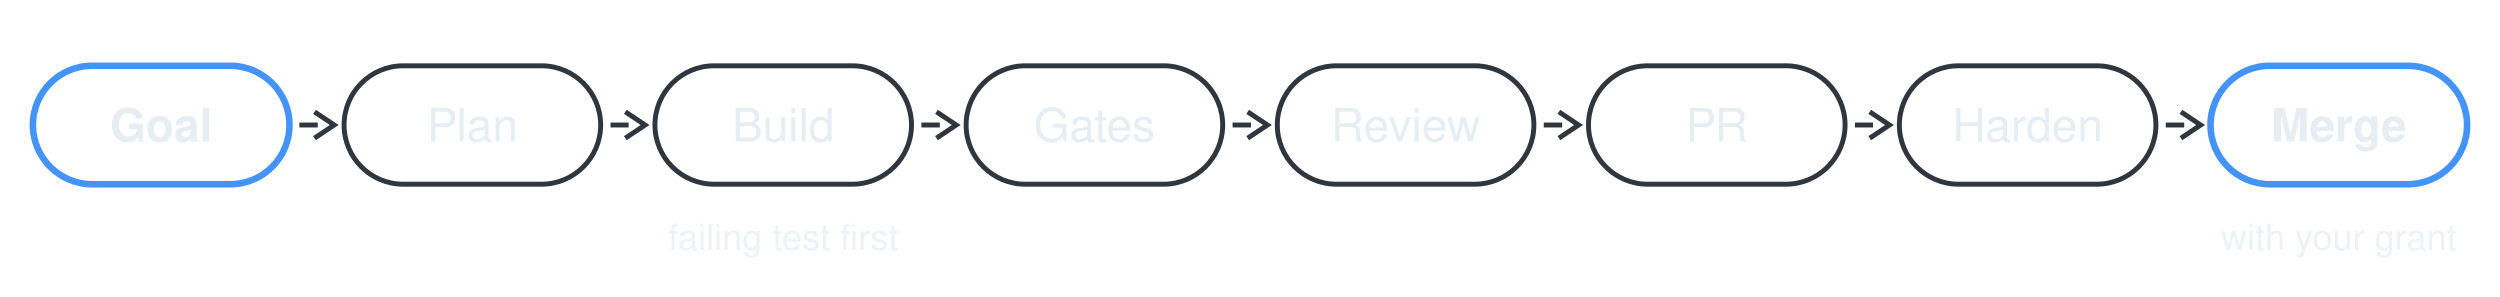
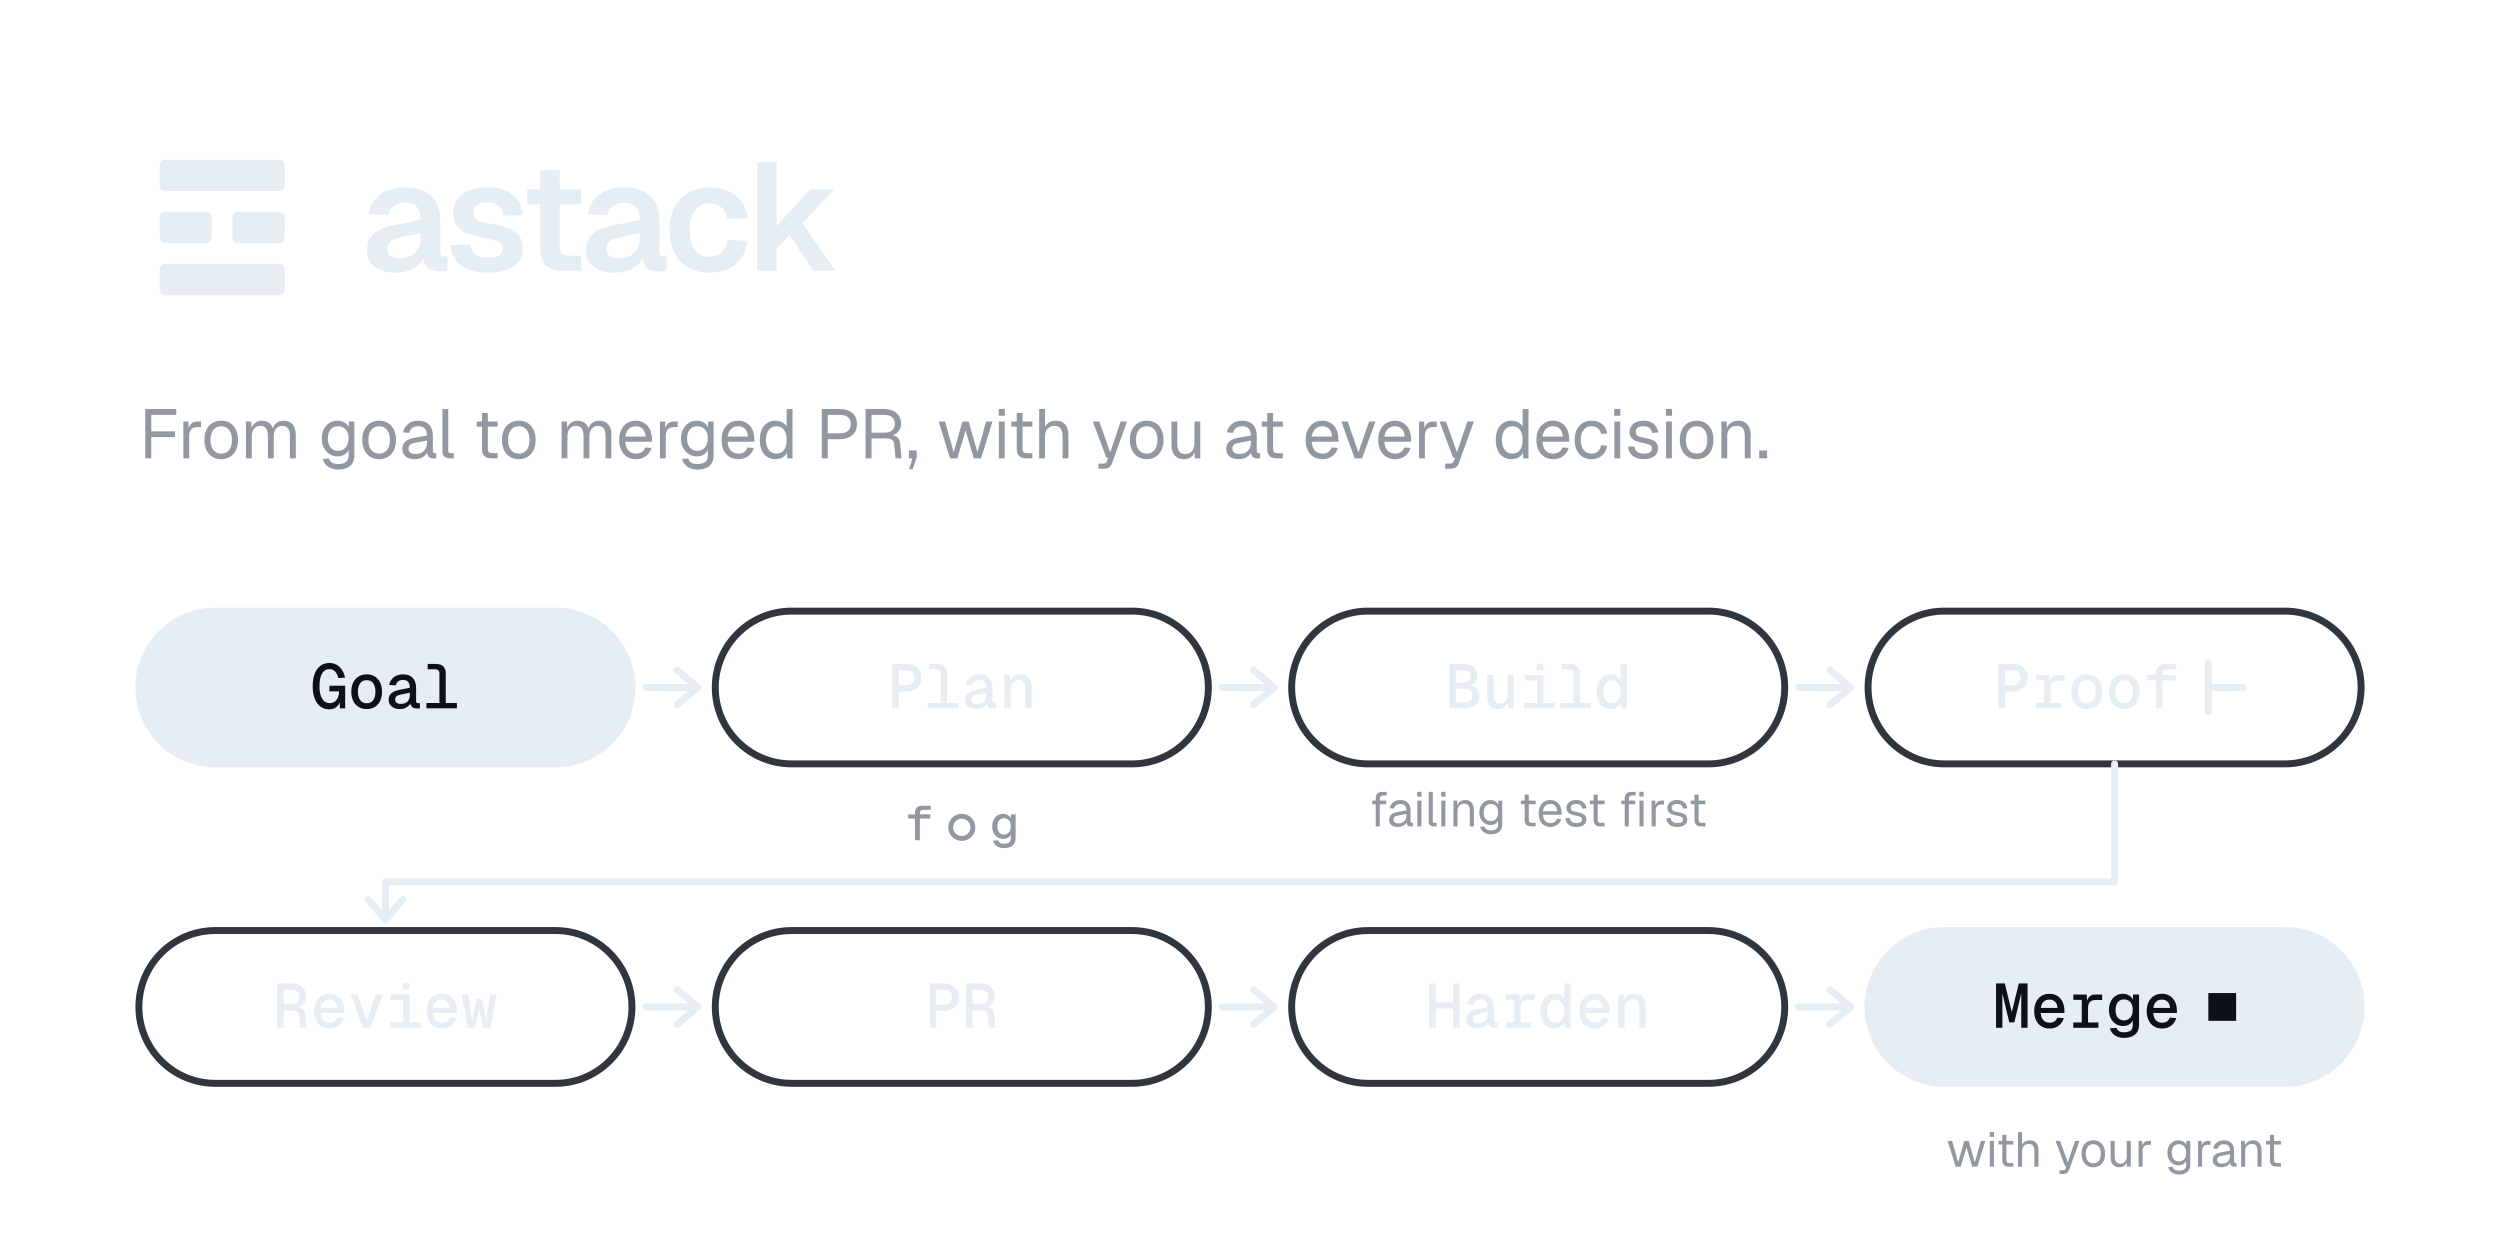
- <svg xmlns="http://www.w3.org/2000/svg" viewBox="0 0 760 90" width="760" height="90" font-family="ui-sans-serif,-apple-system,Segoe UI,Helvetica,Arial,sans-serif">
-   <rect x="10.0" y="20" width="78" height="36" rx="18" fill="none" stroke="#4493f8" stroke-width="2" />
-   <text x="49.0" y="43" text-anchor="middle" font-size="14" font-weight="600" fill="#e6edf3">Goal</text>
-   <path d="M91.0 38H96.6" stroke="#30363d" stroke-width="1.5" />
-   <path d="M95.6 34L101.6 38L95.6 42" fill="none" stroke="#30363d" stroke-width="1.5" />
-   <rect x="104.6" y="20" width="78" height="36" rx="18" fill="none" stroke="#30363d" stroke-width="1.5" />
-   <text x="143.6" y="43" text-anchor="middle" font-size="14" font-weight="400" fill="#e6edf3">Plan</text>
-   <path d="M185.6 38H191.1" stroke="#30363d" stroke-width="1.5" />
-   <path d="M190.1 34L196.1 38L190.1 42" fill="none" stroke="#30363d" stroke-width="1.5" />
-   <rect x="199.1" y="20" width="78" height="36" rx="18" fill="none" stroke="#30363d" stroke-width="1.5" />
-   <text x="238.1" y="43" text-anchor="middle" font-size="14" font-weight="400" fill="#e6edf3">Build</text>
-   <path d="M280.1 38H285.7" stroke="#30363d" stroke-width="1.5" />
-   <path d="M284.7 34L290.7 38L284.7 42" fill="none" stroke="#30363d" stroke-width="1.5" />
-   <rect x="293.7" y="20" width="78" height="36" rx="18" fill="none" stroke="#30363d" stroke-width="1.5" />
-   <text x="332.7" y="43" text-anchor="middle" font-size="14" font-weight="400" fill="#e6edf3">Gates</text>
-   <path d="M374.7 38H380.3" stroke="#30363d" stroke-width="1.5" />
-   <path d="M379.3 34L385.3 38L379.3 42" fill="none" stroke="#30363d" stroke-width="1.5" />
-   <rect x="388.3" y="20" width="78" height="36" rx="18" fill="none" stroke="#30363d" stroke-width="1.5" />
-   <text x="427.3" y="43" text-anchor="middle" font-size="14" font-weight="400" fill="#e6edf3">Review</text>
-   <path d="M469.3 38H474.9" stroke="#30363d" stroke-width="1.5" />
-   <path d="M473.9 34L479.9 38L473.9 42" fill="none" stroke="#30363d" stroke-width="1.5" />
-   <rect x="482.9" y="20" width="78" height="36" rx="18" fill="none" stroke="#30363d" stroke-width="1.5" />
-   <text x="521.9" y="43" text-anchor="middle" font-size="14" font-weight="400" fill="#e6edf3">PR</text>
-   <path d="M563.9 38H569.4" stroke="#30363d" stroke-width="1.5" />
-   <path d="M568.4 34L574.4 38L568.4 42" fill="none" stroke="#30363d" stroke-width="1.5" />
-   <rect x="577.4" y="20" width="78" height="36" rx="18" fill="none" stroke="#30363d" stroke-width="1.5" />
-   <text x="616.4" y="43" text-anchor="middle" font-size="14" font-weight="400" fill="#e6edf3">Harden</text>
-   <path d="M658.4 38H664.0" stroke="#30363d" stroke-width="1.5" />
-   <path d="M663.0 34L669.0 38L663.0 42" fill="none" stroke="#30363d" stroke-width="1.5" />
-   <rect x="672.0" y="20" width="78" height="36" rx="18" fill="none" stroke="#4493f8" stroke-width="2" />
-   <text x="711.0" y="43" text-anchor="middle" font-size="14" font-weight="600" fill="#e6edf3">Merge</text>
-   <text x="238.1" y="76" text-anchor="middle" font-size="11" fill="#e6edf3" opacity="0.7">failing test first</text>
-   <text x="711.0" y="76" text-anchor="middle" font-size="11" fill="#e6edf3" opacity="0.7">with your grant</text>
+ <svg xmlns="http://www.w3.org/2000/svg" width="720" height="360" viewBox="0 0 720 360">
+   <defs>
+     <path id="a" d="M225 12q-84 0-135-38T39-134q0-69 43-108t131-56l177-35q0-114-103-114-46 0-73 22-27 21-36 61l-130-6q16-84 78-130t161-46q114 0 173 58 58 57 58 164v194q0 21 8 29 7 8 22 8h17V0q-17 4-47 4-43 0-73-18t-38-67v-1q-20 42-68 68-49 26-114 26m26-93q64 0 102-37 37-37 37-98v-30l-138 28q-43 9-61 27-19 17-19 45 0 65 79 65" />
+     <path id="b" d="M287 12q-122 0-182-51T39-168l131-6q7 42 34 65 26 23 84 23 45 0 69-14 23-15 23-46 0-18-8-30-9-12-33-21-25-9-72-18-81-14-127-34-46-21-64-52-19-31-19-77 0-74 58-121 57-47 168-47 77 0 127 25 49 24 75 65 25 40 29 90l-130 6q-2-38-26-63t-77-25q-45 0-68 18-24 18-24 48 0 32 23 48 22 15 82 25 82 12 130 33t69 53q20 31 20 75 0 77-61 119-62 41-165 41" />
+     <path id="c" d="M398 0H284q-80 0-117-36-38-37-38-117v-282H45v-99h84v-125h128v125h141v99H257v270q0 38 17 52 16 14 49 14h75Z" />
+     <path id="d" d="M302 12q-80 0-139-34-59-35-91-98-33-63-33-147t33-147q32-63 91-97 59-35 139-35 102 0 170 53 67 53 79 148l-132 7q-8-51-39-77-32-27-78-27-62 0-96 46t-34 129 34 129 96 46q47 0 79-27 31-27 38-84l132 6q-11 96-78 153-68 56-171 56" />
+     <path id="e" d="M198 0H70v-710h128v417l219-241h158L366-312 582 0H438L282-236l-84 89Z" />
+     <path id="f" d="M178 0H92v-710h446v84H178v238h342v82H178Z" />
+     <path id="g" d="M164 0H80v-530h74l3 98q27-98 126-98h52v80h-51q-120 0-120 130Z" />
+     <path id="h" d="M287 12q-73 0-128-34t-85-96q-30-63-30-147 0-85 30-147t85-96 128-34 128 34q54 34 84 96t30 147q0 84-30 147-30 62-84 96-55 34-128 34m0-80q73 0 114-52 40-53 40-145t-40-144q-41-53-114-53t-114 53q-41 52-41 144t41 145q41 52 114 52" />
+     <path id="i" d="M164 0H80v-530h77l2 93q20-49 59-77t90-28q60 0 101 29t58 82q17-53 57-82t98-29q85 0 130 53 45 52 45 148V0h-84v-323q0-145-111-145-55 0-88 40-34 40-34 111V0h-84v-317q0-71-25-111t-84-40q-55 0-89 40t-34 111Z" />
+     <path id="j" d="M281 162q-85 0-145-42T59 8l88-6q12 37 43 59 30 21 91 21 72 0 111-29 38-29 38-87v-86q-19 42-61 67t-94 25q-67 0-119-33-53-33-82-91-30-58-30-133 0-76 29-133 29-58 81-91 51-33 117-33 56 0 101 26 44 26 62 70v-84h80v494q0 93-61 146-62 52-172 52m-2-270q68 0 109-47 41-48 42-130 2-82-40-129-42-48-111-48-70 0-108 48-39 47-39 129t40 130q39 47 107 47" />
+     <path id="k" d="M223 12q-82 0-130-38-49-38-49-106t40-107 127-55l188-35q0-133-126-133-55 0-87 25-32 24-44 70l-89-7q15-75 73-121 57-47 147-47 102 0 156 58 54 57 54 158v219q0 33 28 33h21V0q-12 2-32 2-46 0-69-18-24-19-30-61l-1-5q-20 41-69 68-49 26-108 26m8-74q80 0 124-45t44-111v-38l-172 32q-54 10-74 31-21 20-21 53 0 37 27 58 26 20 72 20" />
+     <path id="l" d="M243 0h-59q-46 0-75-24t-29-76v-610h84v603q0 33 33 33h46Z" />
+     <path id="m" d="M358 0h-84q-72 0-106-33-35-33-35-103v-320H55v-74h78v-124h84v124h141v74H217v318q0 36 16 50t49 14h76Z" />
+     <path id="n" d="M287 12q-75 0-129-34-55-34-84-96-30-63-30-147t30-146q29-62 83-96 53-35 126-35 69 0 122 33 53 32 83 94 29 62 29 151v25H132q5 85 46 128 40 43 109 43 52 0 86-24 33-25 46-65l90 7q-21 71-79 117-59 45-143 45M132-313h293q-6-77-44-113-39-36-98-36-61 0-100 38-40 37-51 111" />
+     <path id="o" d="M268 12q-69 0-119-34-51-34-78-96T44-265t27-147 78-96q50-34 119-34 53 0 97 23 44 22 66 63v-254h84V0h-76l-3-80q-22 43-67 68-45 24-101 24m17-80q71 0 109-53 37-53 37-144 0-92-37-144-38-53-109-53-70 0-111 53-42 52-42 144 0 91 42 144 41 53 111 53" />
+     <path id="p" d="M178 0H92v-710h255q119 0 185 57t66 158q0 103-66 161t-185 58H178Zm0-626v266h169q161 0 161-135 0-131-161-131Z" />
+     <path id="q" d="M178 0H92v-710h269q112 0 177 58t65 157q0 41-17 75-17 33-44 56t-59 32q47 8 75 38 27 30 32 85L610 0h-87l-18-200q-4-44-31-65-28-21-90-21H178Zm0-626v256h194q65 0 103-33t38-94q0-62-39-95-39-34-113-34Z" />
+     <path id="r" d="M97 156H47L95 0H44v-113h113v99Z" />
+     <path id="s" d="M291 0H186L22-530h92L238-88l126-442h90L580-88l125-442h92L633 0H527L409-403Z" />
+     <path id="t" d="M164 0H80v-530h84Zm2-613H78v-98h88Z" />
+     <path id="u" d="M164 0H80v-710h84v263q21-49 63-72t97-23q86 0 132 56 45 56 45 145V0h-84v-317q0-151-111-151-64 0-103 39t-39 113Z" />
+     <path id="v" d="M172 150h-69V76h61q28 0 42-8 13-9 20-28l19-50h-29L22-530h92L272-88l151-442h92L300 67q-15 43-45 63t-83 20" />
+     <path id="w" d="M254 12q-79 0-126-53-48-54-48-148v-341h84v318q0 77 28 114 27 36 84 36 63 0 99-40 36-41 36-112v-316h84V0h-80v-86q-44 98-161 98" />
+     <path id="x" d="M321 0H215L22-530h92L268-86l154-444h92Z" />
+     <path id="y" d="M287 12q-74 0-128-34-55-34-85-96-30-63-30-147t30-146 85-96q54-35 128-35 92 0 152 48 60 47 73 136l-88 6q-9-53-46-81-37-29-91-29-73 0-114 53-41 52-41 144t41 145q41 52 114 52 54 0 91-30t46-90l88 6q-13 88-73 141T287 12" />
+     <path id="z" d="M273 12q-109 0-166-50-57-51-63-129l88-6q8 48 40 77 31 28 101 28 54 0 84-17 29-18 29-57 0-21-9-35-10-14-38-24-28-11-82-21-74-14-116-35t-59-51-17-72q0-71 53-116 52-46 148-46 70 0 115 25 44 24 67 63t28 82l-88 6q-4-38-31-67-28-29-93-29-57 0-84 22t-27 56q0 39 25 58 25 18 95 30 78 13 122 33t62 50q17 29 17 71 0 73-56 114-57 40-145 40" />
+     <path id="A" d="M164 0H80v-530h77l2 95q21-55 65-81 43-26 98-26 61 0 101 27 39 27 59 73 19 45 19 101V0h-84v-317q0-74-26-112-27-39-87-39-61 0-100 39-40 38-40 112Z" />
+     <path id="B" d="M157 0H44v-113h113Z" />
+     <path id="C" d="M299 16q-77 0-136-42-59-43-93-125T36-354q0-115 32-198 32-84 92-129 59-45 142-45 100 0 165 64t88 171l-109 7q-15-65-50-104-36-39-93-39-76 0-117 71t-41 202 43 201q42 70 120 70 69 0 109-51 39-52 42-137H303v-91h253V0h-85l-3-91q-23 48-64 78-42 29-105 29" />
+     <path id="D" d="M300 12q-74 0-129-34-56-34-86-96-31-63-31-148t31-147q30-63 86-97 55-34 129-34t130 34q55 34 86 97 30 62 30 147t-30 148q-31 62-86 96-56 34-130 34m0-93q67 0 104-49 36-49 36-136t-36-136q-37-49-104-49t-103 49q-37 49-37 136t37 136q36 49 103 49" />
+     <path id="E" d="M228 12q-50 0-90-18T75-57q-24-33-24-77 0-68 42-105 41-38 125-55l172-36q0-124-108-124-50 0-78 23t-38 64l-106-7q15-76 73-123t149-47q102 0 156 58 53 58 53 160v210q0 18 8 26 7 7 23 7h30V0l-19 2-27 1q-90 0-108-77l-1-2q-20 39-65 64-46 24-104 24m15-83q73 0 110-37 37-38 37-101v-41l-148 30q-48 10-67 29-19 18-19 49 0 34 23 53 23 18 64 18" />
+     <path id="F" d="M544 0H56v-85h208v-474q0-31-17-48-17-18-49-18H76v-85h133q156 0 156 156v469h179Z" />
+     <path id="G" d="M191 0H86v-710h220q74 0 130 27 55 27 86 77 30 49 30 117t-30 118q-31 49-86 76-56 26-130 26H191Zm0-611v243h104q76 0 112-31t36-90q0-60-36-91t-112-31Z" />
+     <path id="H" d="M181 0H80v-532h93l2 96q21-55 66-81 45-27 101-27 59 0 99 27 39 26 59 72 20 45 20 102V0H419v-317q0-139-106-139-55 0-93 36-39 36-39 105Z" />
+     <path id="I" d="M313 0H83v-710h206q117 0 178 51t61 142q0 58-35 99t-97 52q79 10 121 55 41 45 41 114 0 94-64 146Q429 0 313 0M188-612v203h103q66 0 97-26 31-27 31-75 0-49-31-75-31-27-97-27Zm0 300v214h126q68 0 102-27 33-28 33-77 0-52-34-81-35-29-101-29Z" />
+     <path id="J" d="M254 12q-77 0-123-52T85-188v-344h101v318q0 72 25 105t76 33q56 0 89-37t33-105v-314h101V0h-95v-89Q371 12 254 12" />
+     <path id="K" d="M564 0H76v-85h208v-362H86v-85h300v447h178ZM382-609H278v-105h104Z" />
+     <path id="L" d="M258 12Q156 12 96-62q-60-75-60-204t60-203q60-75 162-75 56 0 98 26 41 26 61 61v-253h101V0h-94l-3-81q-23 42-64 68-42 25-99 25m17-93q66 0 104-49 38-50 38-136 0-87-38-136-39-49-106-49-61 0-96 49t-35 136q0 86 35 136 35 49 98 49" />
+     <path id="M" d="M486 0H84v-85h135v-362H84v-85h215l6 104q26-104 128-104h113v88H437q-117 0-117 128v231h166Z" />
+     <path id="N" d="M309 0H208v-447H68v-85h140v-28q0-74 37-112t115-38h172v85H370q-31 0-46 18-15 17-15 48v27h215v85H309Z" />
+     <path id="O" d="M172 0H67v-710h221q112 0 177 57t65 155q0 64-35 109-36 44-85 59 52 10 79 41 26 30 31 87L538 0H433l-16-182q-4-53-29-74-26-21-92-21H172Zm0-611v236h114q66 0 101-31t35-87q0-57-35-87-35-31-101-31Z" />
+     <path id="P" d="M305 12q-75 0-130-34-56-35-86-97-31-63-31-147t30-146q30-63 85-97 55-35 129-35 70 0 125 33 54 33 85 96 30 63 30 151v28H163q5 77 43 116 37 39 100 39 47 0 78-22t43-59l105 7q-23 76-82 122-59 45-145 45M164-317h268q-5-68-41-101t-90-33q-56 0-92 34t-45 100" />
+     <path id="Q" d="M363 0H237L45-532h109l146 425 146-425h109Z" />
+     <path id="R" d="M234 0H121L18-532h106l63 411 70-336h86l70 336 63-411h106L480 0H366l-66-311Z" />
+     <path id="S" d="M161 0H56v-710h105v304h278v-304h105V0H439v-308H161Z" />
+     <path id="T" d="M340-86h-80L149-548V0H48v-710h140l112 459 112-459h140V0H451v-548Z" />
+     <path id="U" d="M297 162q-90 0-150-42T70 8l106-7q11 34 39 53 27 18 82 18 67 0 103-27 35-28 35-84v-78q-19 41-59 65-41 24-94 24-66 0-117-32-52-33-81-91-30-58-30-133 0-78 29-136 28-59 79-91 51-33 116-33 55 0 98 26 43 25 62 69l1-83h97v486q0 100-64 154t-175 54m-1-280q62 0 100-44t39-123q1-80-37-124-39-45-102-45-65 0-100 45-36 44-36 124 0 79 36 123t100 44" />
+     <path id="V" d="M216 0h-84v-456H60v-74h72v-48q0-59 34-95 34-37 106-37h84v74h-78q-31 0-46 17-16 17-16 47v42h133v74H216Z" />
+   </defs>
+   <g fill="#e6edf3" transform="translate(40 40) scale(1.5)">
+     <rect width="24" height="6" x="4" y="4" rx="1" />
+     <rect width="10" height="6" x="4" y="14" rx="1" />
+     <rect width="10" height="6" x="18" y="14" rx="1" />
+     <rect width="24" height="6" x="4" y="24" rx="1" />
+   </g>
+   <use fill="#e6edf3" href="#a" transform="translate(104 78) scale(0.044)" />
+   <use fill="#e6edf3" href="#b" transform="translate(127.97 78) scale(0.044)" />
+   <use fill="#e6edf3" href="#c" transform="translate(149.87 78) scale(0.044)" />
+   <use fill="#e6edf3" href="#a" transform="translate(167.1 78) scale(0.044)" />
+   <use fill="#e6edf3" href="#d" transform="translate(191.07 78) scale(0.044)" />
+   <use fill="#e6edf3" href="#e" transform="translate(214.95 78) scale(0.044)" />
+   <use fill="#9198a1" href="#f" transform="translate(40 132) scale(0.02)" />
+   <use fill="#9198a1" href="#g" transform="translate(51.2 132) scale(0.02)" />
+   <use fill="#9198a1" href="#h" transform="translate(57.98 132) scale(0.02)" />
+   <use fill="#9198a1" href="#i" transform="translate(69.24 132) scale(0.02)" />
+   <use fill="#9198a1" href="#j" transform="translate(91.78 132) scale(0.02)" />
+   <use fill="#9198a1" href="#h" transform="translate(103.46 132) scale(0.02)" />
+   <use fill="#9198a1" href="#k" transform="translate(115 132) scale(0.02)" />
+   <use fill="#9198a1" href="#l" transform="translate(125.82 132) scale(0.02)" />
+   <use fill="#9198a1" href="#m" transform="translate(136.16 132) scale(0.02)" />
+   <use fill="#9198a1" href="#h" transform="translate(143.68 132) scale(0.02)" />
+   <use fill="#9198a1" href="#i" transform="translate(160.14 132) scale(0.02)" />
+   <use fill="#9198a1" href="#n" transform="translate(177.44 132) scale(0.02)" />
+   <use fill="#9198a1" href="#g" transform="translate(188.46 132) scale(0.02)" />
+   <use fill="#9198a1" href="#j" transform="translate(195.24 132) scale(0.02)" />
+   <use fill="#9198a1" href="#n" transform="translate(206.92 132) scale(0.02)" />
+   <use fill="#9198a1" href="#o" transform="translate(217.94 132) scale(0.02)" />
+   <use fill="#9198a1" href="#p" transform="translate(234.84 132) scale(0.02)" />
+   <use fill="#9198a1" href="#q" transform="translate(247.44 132) scale(0.02)" />
+   <use fill="#9198a1" href="#r" transform="translate(260.88 132) scale(0.02)" />
+   <use fill="#9198a1" href="#s" transform="translate(269.9 132) scale(0.02)" />
+   <use fill="#9198a1" href="#t" transform="translate(286.08 132) scale(0.02)" />
+   <use fill="#9198a1" href="#m" transform="translate(290.16 132) scale(0.02)" />
+   <use fill="#9198a1" href="#u" transform="translate(297.68 132) scale(0.02)" />
+   <use fill="#9198a1" href="#v" transform="translate(314.3 132) scale(0.02)" />
+   <use fill="#9198a1" href="#h" transform="translate(324.52 132) scale(0.02)" />
+   <use fill="#9198a1" href="#w" transform="translate(335.78 132) scale(0.02)" />
+   <use fill="#9198a1" href="#k" transform="translate(352.28 132) scale(0.02)" />
+   <use fill="#9198a1" href="#m" transform="translate(362.3 132) scale(0.02)" />
+   <use fill="#9198a1" href="#n" transform="translate(375.14 132) scale(0.02)" />
+   <use fill="#9198a1" href="#x" transform="translate(385.86 132) scale(0.02)" />
+   <use fill="#9198a1" href="#n" transform="translate(396.06 132) scale(0.02)" />
+   <use fill="#9198a1" href="#g" transform="translate(407.08 132) scale(0.02)" />
+   <use fill="#9198a1" href="#v" transform="translate(414.16 132) scale(0.02)" />
+   <use fill="#9198a1" href="#o" transform="translate(429.9 132) scale(0.02)" />
+   <use fill="#9198a1" href="#n" transform="translate(441.6 132) scale(0.02)" />
+   <use fill="#9198a1" href="#y" transform="translate(452.62 132) scale(0.02)" />
+   <use fill="#9198a1" href="#t" transform="translate(463.34 132) scale(0.02)" />
+   <use fill="#9198a1" href="#z" transform="translate(468.02 132) scale(0.02)" />
+   <use fill="#9198a1" href="#t" transform="translate(478.22 132) scale(0.02)" />
+   <use fill="#9198a1" href="#h" transform="translate(482.9 132) scale(0.02)" />
+   <use fill="#9198a1" href="#A" transform="translate(494.16 132) scale(0.02)" />
+   <use fill="#9198a1" href="#B" transform="translate(505.78 132) scale(0.02)" />
+   <rect width="142" height="44" x="40" y="176" fill="#e6edf3" stroke="#e6edf3" stroke-width="2" rx="22" />
+   <use fill="#0d1117" href="#C" transform="translate(89.4 204) scale(0.018)" />
+   <use fill="#0d1117" href="#D" transform="translate(100.2 204) scale(0.018)" />
+   <use fill="#0d1117" href="#E" transform="translate(111 204) scale(0.018)" />
+   <use fill="#0d1117" href="#F" transform="translate(121.8 204) scale(0.018)" />
+   <path fill="none" stroke="#e6edf3" stroke-linecap="round" stroke-linejoin="round" stroke-width="2" d="M186 198h14m-5-5 6 5-6 5" />
+   <rect width="142" height="44" x="206" y="176" fill="none" stroke="#30363d" stroke-width="2" rx="22" />
+   <use fill="#e6edf3" href="#G" transform="translate(255.4 204) scale(0.018)" />
+   <use fill="#e6edf3" href="#F" transform="translate(266.2 204) scale(0.018)" />
+   <use fill="#e6edf3" href="#E" transform="translate(277 204) scale(0.018)" />
+   <use fill="#e6edf3" href="#H" transform="translate(287.8 204) scale(0.018)" />
+   <path fill="none" stroke="#e6edf3" stroke-linecap="round" stroke-linejoin="round" stroke-width="2" d="M352 198h14m-5-5 6 5-6 5" />
+   <rect width="142" height="44" x="372" y="176" fill="none" stroke="#30363d" stroke-width="2" rx="22" />
+   <use fill="#e6edf3" href="#I" transform="translate(416 204) scale(0.018)" />
+   <use fill="#e6edf3" href="#J" transform="translate(426.8 204) scale(0.018)" />
+   <use fill="#e6edf3" href="#K" transform="translate(437.6 204) scale(0.018)" />
+   <use fill="#e6edf3" href="#F" transform="translate(448.4 204) scale(0.018)" />
+   <use fill="#e6edf3" href="#L" transform="translate(459.2 204) scale(0.018)" />
+   <path fill="none" stroke="#e6edf3" stroke-linecap="round" stroke-linejoin="round" stroke-width="2" d="M518 198h14m-5-5 6 5-6 5" />
+   <rect width="142" height="44" x="538" y="176" fill="none" stroke="#30363d" stroke-width="2" rx="22" />
+   <path fill="none" stroke="#e6edf3" stroke-linecap="round" stroke-width="2" d="M636 191v14m0-7h10" />
+   <use fill="#e6edf3" href="#G" transform="translate(574 204) scale(0.018)" />
+   <use fill="#e6edf3" href="#M" transform="translate(584.8 204) scale(0.018)" />
+   <use fill="#e6edf3" href="#D" transform="translate(595.6 204) scale(0.018)" />
+   <use fill="#e6edf3" href="#D" transform="translate(606.4 204) scale(0.018)" />
+   <use fill="#e6edf3" href="#N" transform="translate(617.2 204) scale(0.018)" />
+   <rect width="142" height="44" x="40" y="268" fill="none" stroke="#30363d" stroke-width="2" rx="22" />
+   <use fill="#e6edf3" href="#O" transform="translate(78.6 296) scale(0.018)" />
+   <use fill="#e6edf3" href="#P" transform="translate(89.4 296) scale(0.018)" />
+   <use fill="#e6edf3" href="#Q" transform="translate(100.2 296) scale(0.018)" />
+   <use fill="#e6edf3" href="#K" transform="translate(111 296) scale(0.018)" />
+   <use fill="#e6edf3" href="#P" transform="translate(121.8 296) scale(0.018)" />
+   <use fill="#e6edf3" href="#R" transform="translate(132.6 296) scale(0.018)" />
+   <path fill="none" stroke="#e6edf3" stroke-linecap="round" stroke-linejoin="round" stroke-width="2" d="M186 290h14m-5-5 6 5-6 5" />
+   <rect width="142" height="44" x="206" y="268" fill="none" stroke="#30363d" stroke-width="2" rx="22" />
+   <use fill="#e6edf3" href="#G" transform="translate(266.2 296) scale(0.018)" />
+   <use fill="#e6edf3" href="#O" transform="translate(277 296) scale(0.018)" />
+   <path fill="none" stroke="#e6edf3" stroke-linecap="round" stroke-linejoin="round" stroke-width="2" d="M352 290h14m-5-5 6 5-6 5" />
+   <rect width="142" height="44" x="372" y="268" fill="none" stroke="#30363d" stroke-width="2" rx="22" />
+   <use fill="#e6edf3" href="#S" transform="translate(410.6 296) scale(0.018)" />
+   <use fill="#e6edf3" href="#E" transform="translate(421.4 296) scale(0.018)" />
+   <use fill="#e6edf3" href="#M" transform="translate(432.2 296) scale(0.018)" />
+   <use fill="#e6edf3" href="#L" transform="translate(443 296) scale(0.018)" />
+   <use fill="#e6edf3" href="#P" transform="translate(453.8 296) scale(0.018)" />
+   <use fill="#e6edf3" href="#H" transform="translate(464.6 296) scale(0.018)" />
+   <path fill="none" stroke="#e6edf3" stroke-linecap="round" stroke-linejoin="round" stroke-width="2" d="M518 290h14m-5-5 6 5-6 5" />
+   <rect width="142" height="44" x="538" y="268" fill="#e6edf3" stroke="#e6edf3" stroke-width="2" rx="22" />
+   <path fill="#0d1117" d="M636 286h8v8h-8z" />
+   <use fill="#0d1117" href="#T" transform="translate(574 296) scale(0.018)" />
+   <use fill="#0d1117" href="#P" transform="translate(584.8 296) scale(0.018)" />
+   <use fill="#0d1117" href="#M" transform="translate(595.6 296) scale(0.018)" />
+   <use fill="#0d1117" href="#U" transform="translate(606.4 296) scale(0.018)" />
+   <use fill="#0d1117" href="#P" transform="translate(617.2 296) scale(0.018)" />
+   <path fill="none" stroke="#e6edf3" stroke-linecap="round" stroke-linejoin="round" stroke-width="2" d="M609 220v34H111v10m-5-5 5 6 5-6" />
+   <use fill="#9198a1" href="#V" transform="translate(394.36 238) scale(0.014)" />
+   <use fill="#9198a1" href="#k" transform="translate(399.47 238) scale(0.014)" />
+   <use fill="#9198a1" href="#t" transform="translate(407.07 238) scale(0.014)" />
+   <use fill="#9198a1" href="#l" transform="translate(410.35 238) scale(0.014)" />
+   <use fill="#9198a1" href="#t" transform="translate(413.97 238) scale(0.014)" />
+   <use fill="#9198a1" href="#A" transform="translate(417.47 238) scale(0.014)" />
+   <use fill="#9198a1" href="#j" transform="translate(425.44 238) scale(0.014)" />
+   <use fill="#9198a1" href="#m" transform="translate(437.25 238) scale(0.014)" />
+   <use fill="#9198a1" href="#n" transform="translate(442.52 238) scale(0.014)" />
+   <use fill="#9198a1" href="#z" transform="translate(450.23 238) scale(0.014)" />
+   <use fill="#9198a1" href="#m" transform="translate(457.09 238) scale(0.014)" />
+   <use fill="#9198a1" href="#V" transform="translate(466.08 238) scale(0.014)" />
+   <use fill="#9198a1" href="#t" transform="translate(471.05 238) scale(0.014)" />
+   <use fill="#9198a1" href="#g" transform="translate(474.55 238) scale(0.014)" />
+   <use fill="#9198a1" href="#z" transform="translate(479.29 238) scale(0.014)" />
+   <use fill="#9198a1" href="#m" transform="translate(486.16 238) scale(0.014)" />
+   <use fill="#9198a1" href="#s" transform="translate(560.62 336) scale(0.014)" />
+   <use fill="#9198a1" href="#t" transform="translate(571.95 336) scale(0.014)" />
+   <use fill="#9198a1" href="#m" transform="translate(574.81 336) scale(0.014)" />
+   <use fill="#9198a1" href="#u" transform="translate(580.07 336) scale(0.014)" />
+   <use fill="#9198a1" href="#v" transform="translate(591.7 336) scale(0.014)" />
+   <use fill="#9198a1" href="#h" transform="translate(598.86 336) scale(0.014)" />
+   <use fill="#9198a1" href="#w" transform="translate(606.74 336) scale(0.014)" />
+   <use fill="#9198a1" href="#g" transform="translate(614.79 336) scale(0.014)" />
+   <use fill="#9198a1" href="#j" transform="translate(623.6 336) scale(0.014)" />
+   <use fill="#9198a1" href="#g" transform="translate(631.91 336) scale(0.014)" />
+   <use fill="#9198a1" href="#k" transform="translate(636.66 336) scale(0.014)" />
+   <use fill="#9198a1" href="#A" transform="translate(644.32 336) scale(0.014)" />
+   <use fill="#9198a1" href="#m" transform="translate(651.89 336) scale(0.014)" />
+   <use fill="#9198a1" href="#N" transform="translate(260.6 242) scale(0.014)" />
+   <circle cx="277" cy="238.28" r="3.2" fill="none" stroke="#9198a1" stroke-width="1.4" />
+   <use fill="#9198a1" href="#U" transform="translate(285 242) scale(0.014)" />
</svg>
